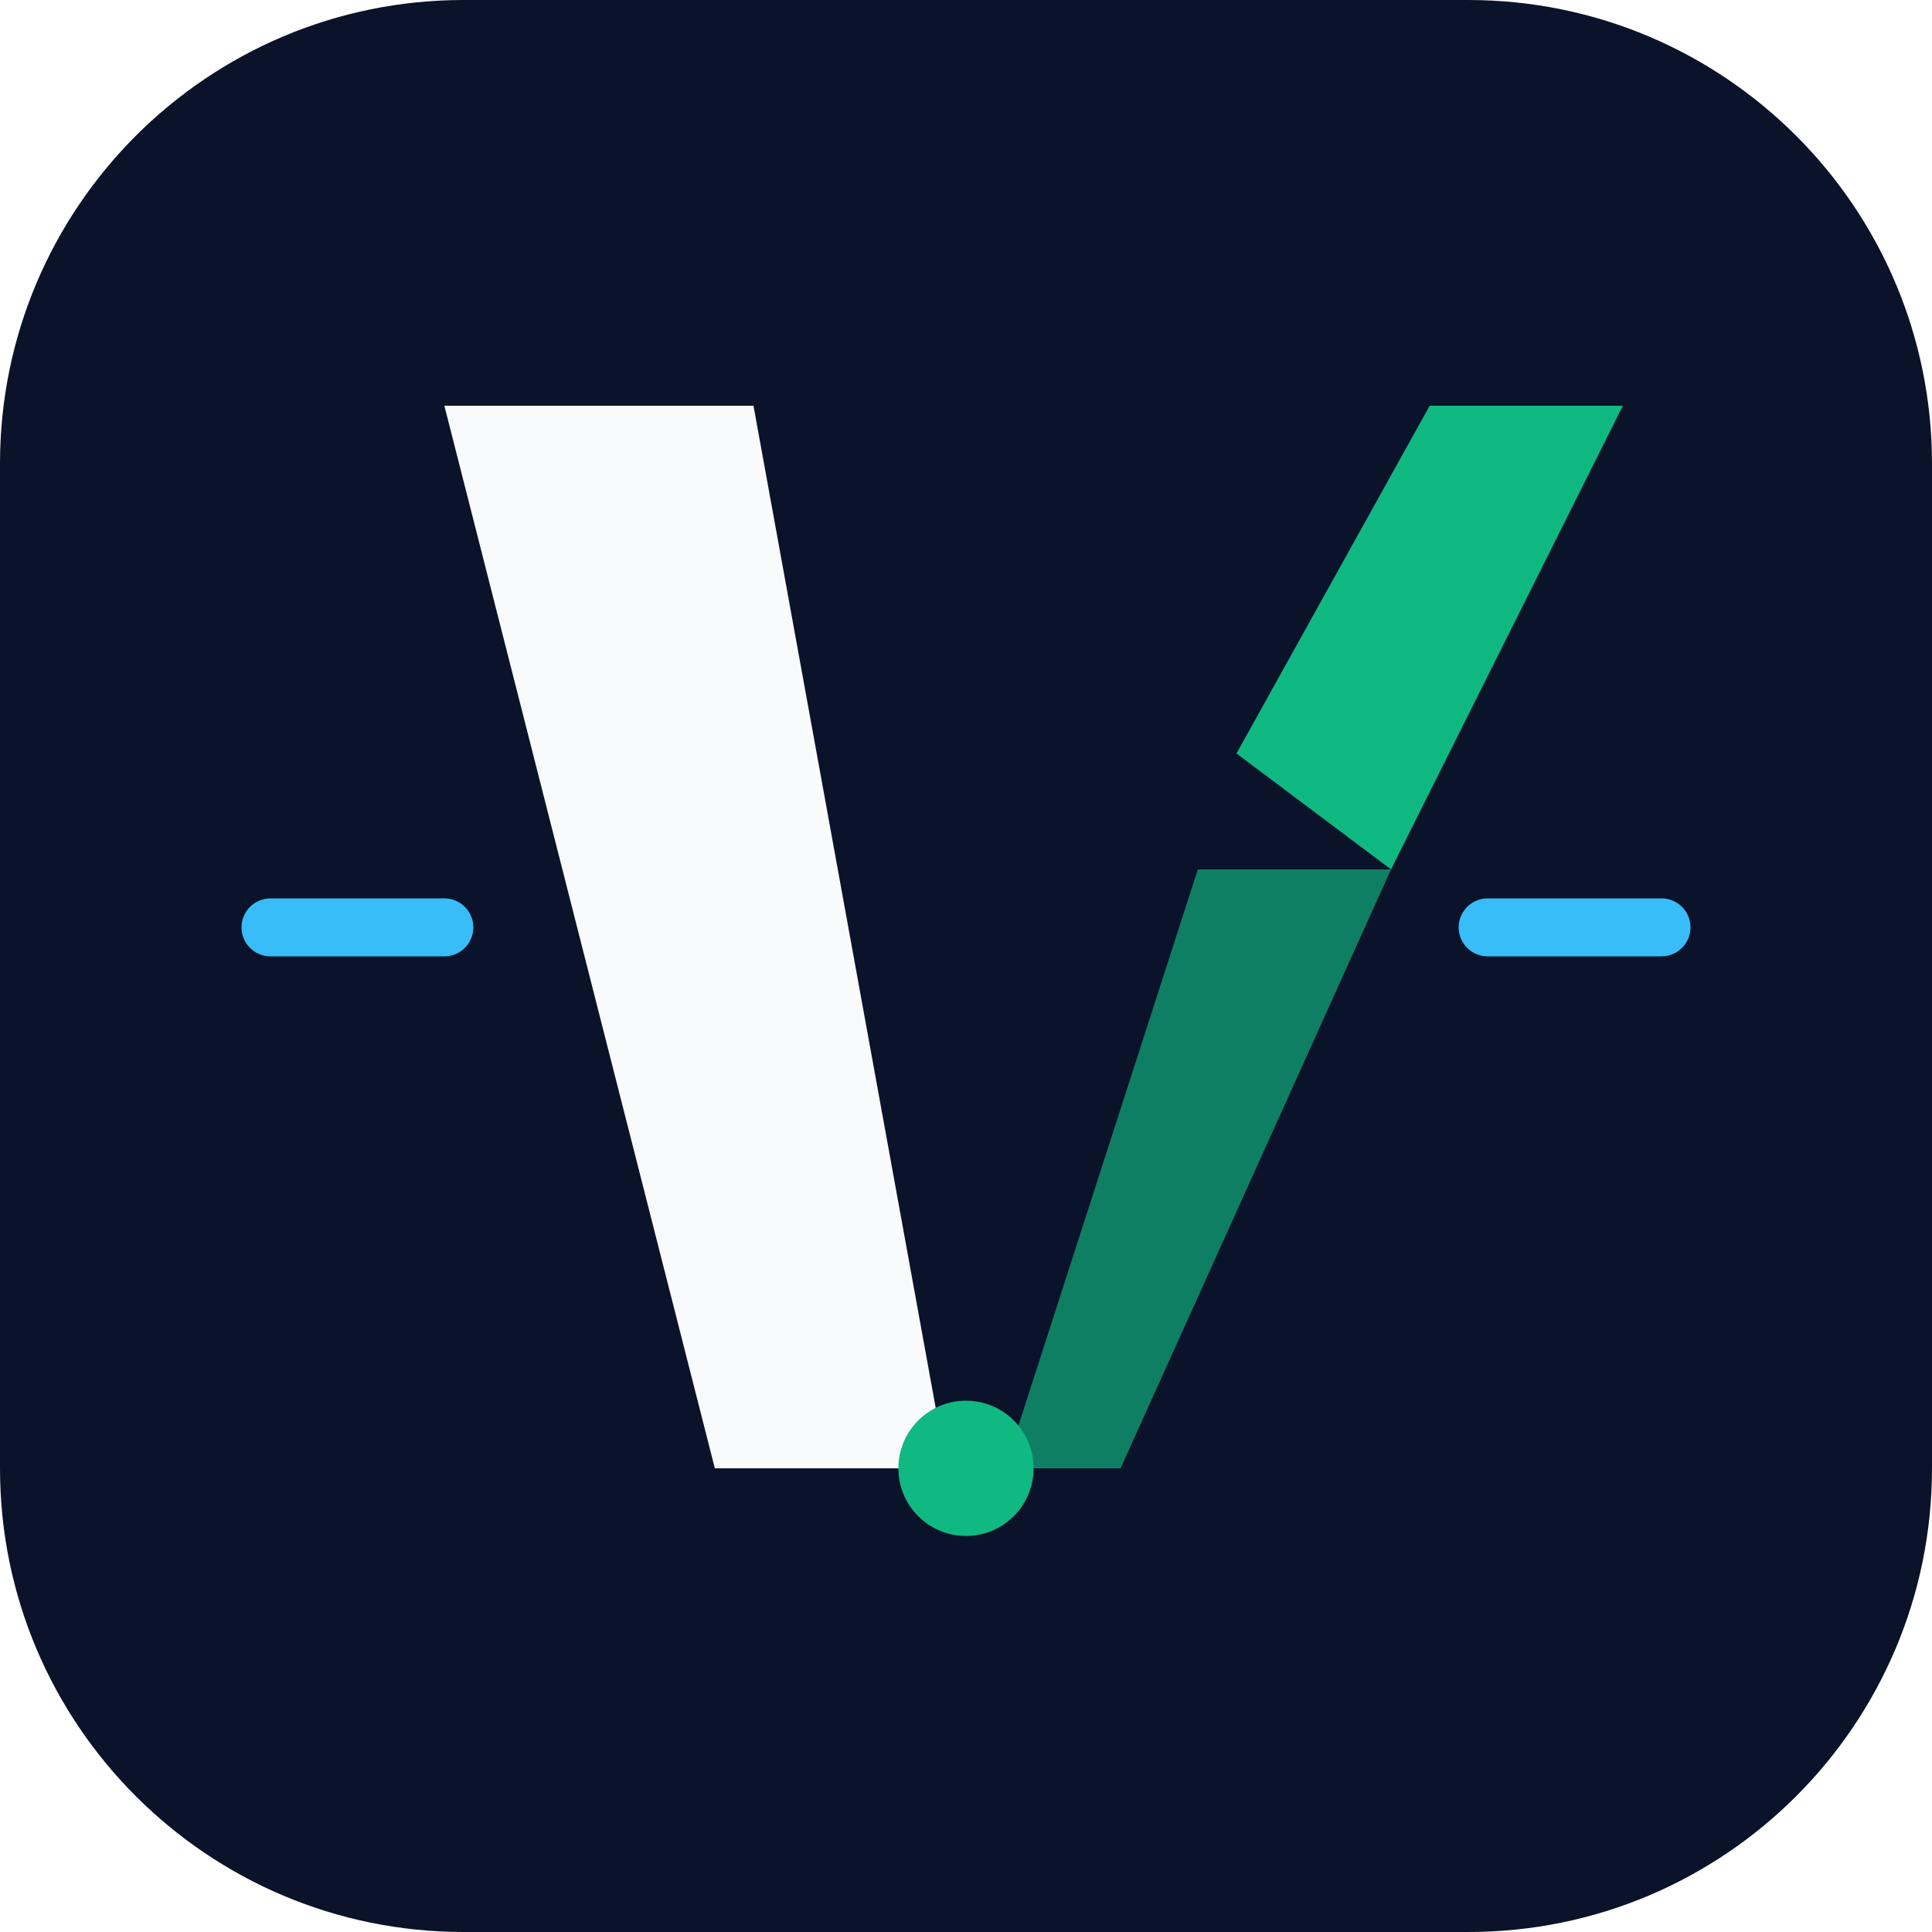
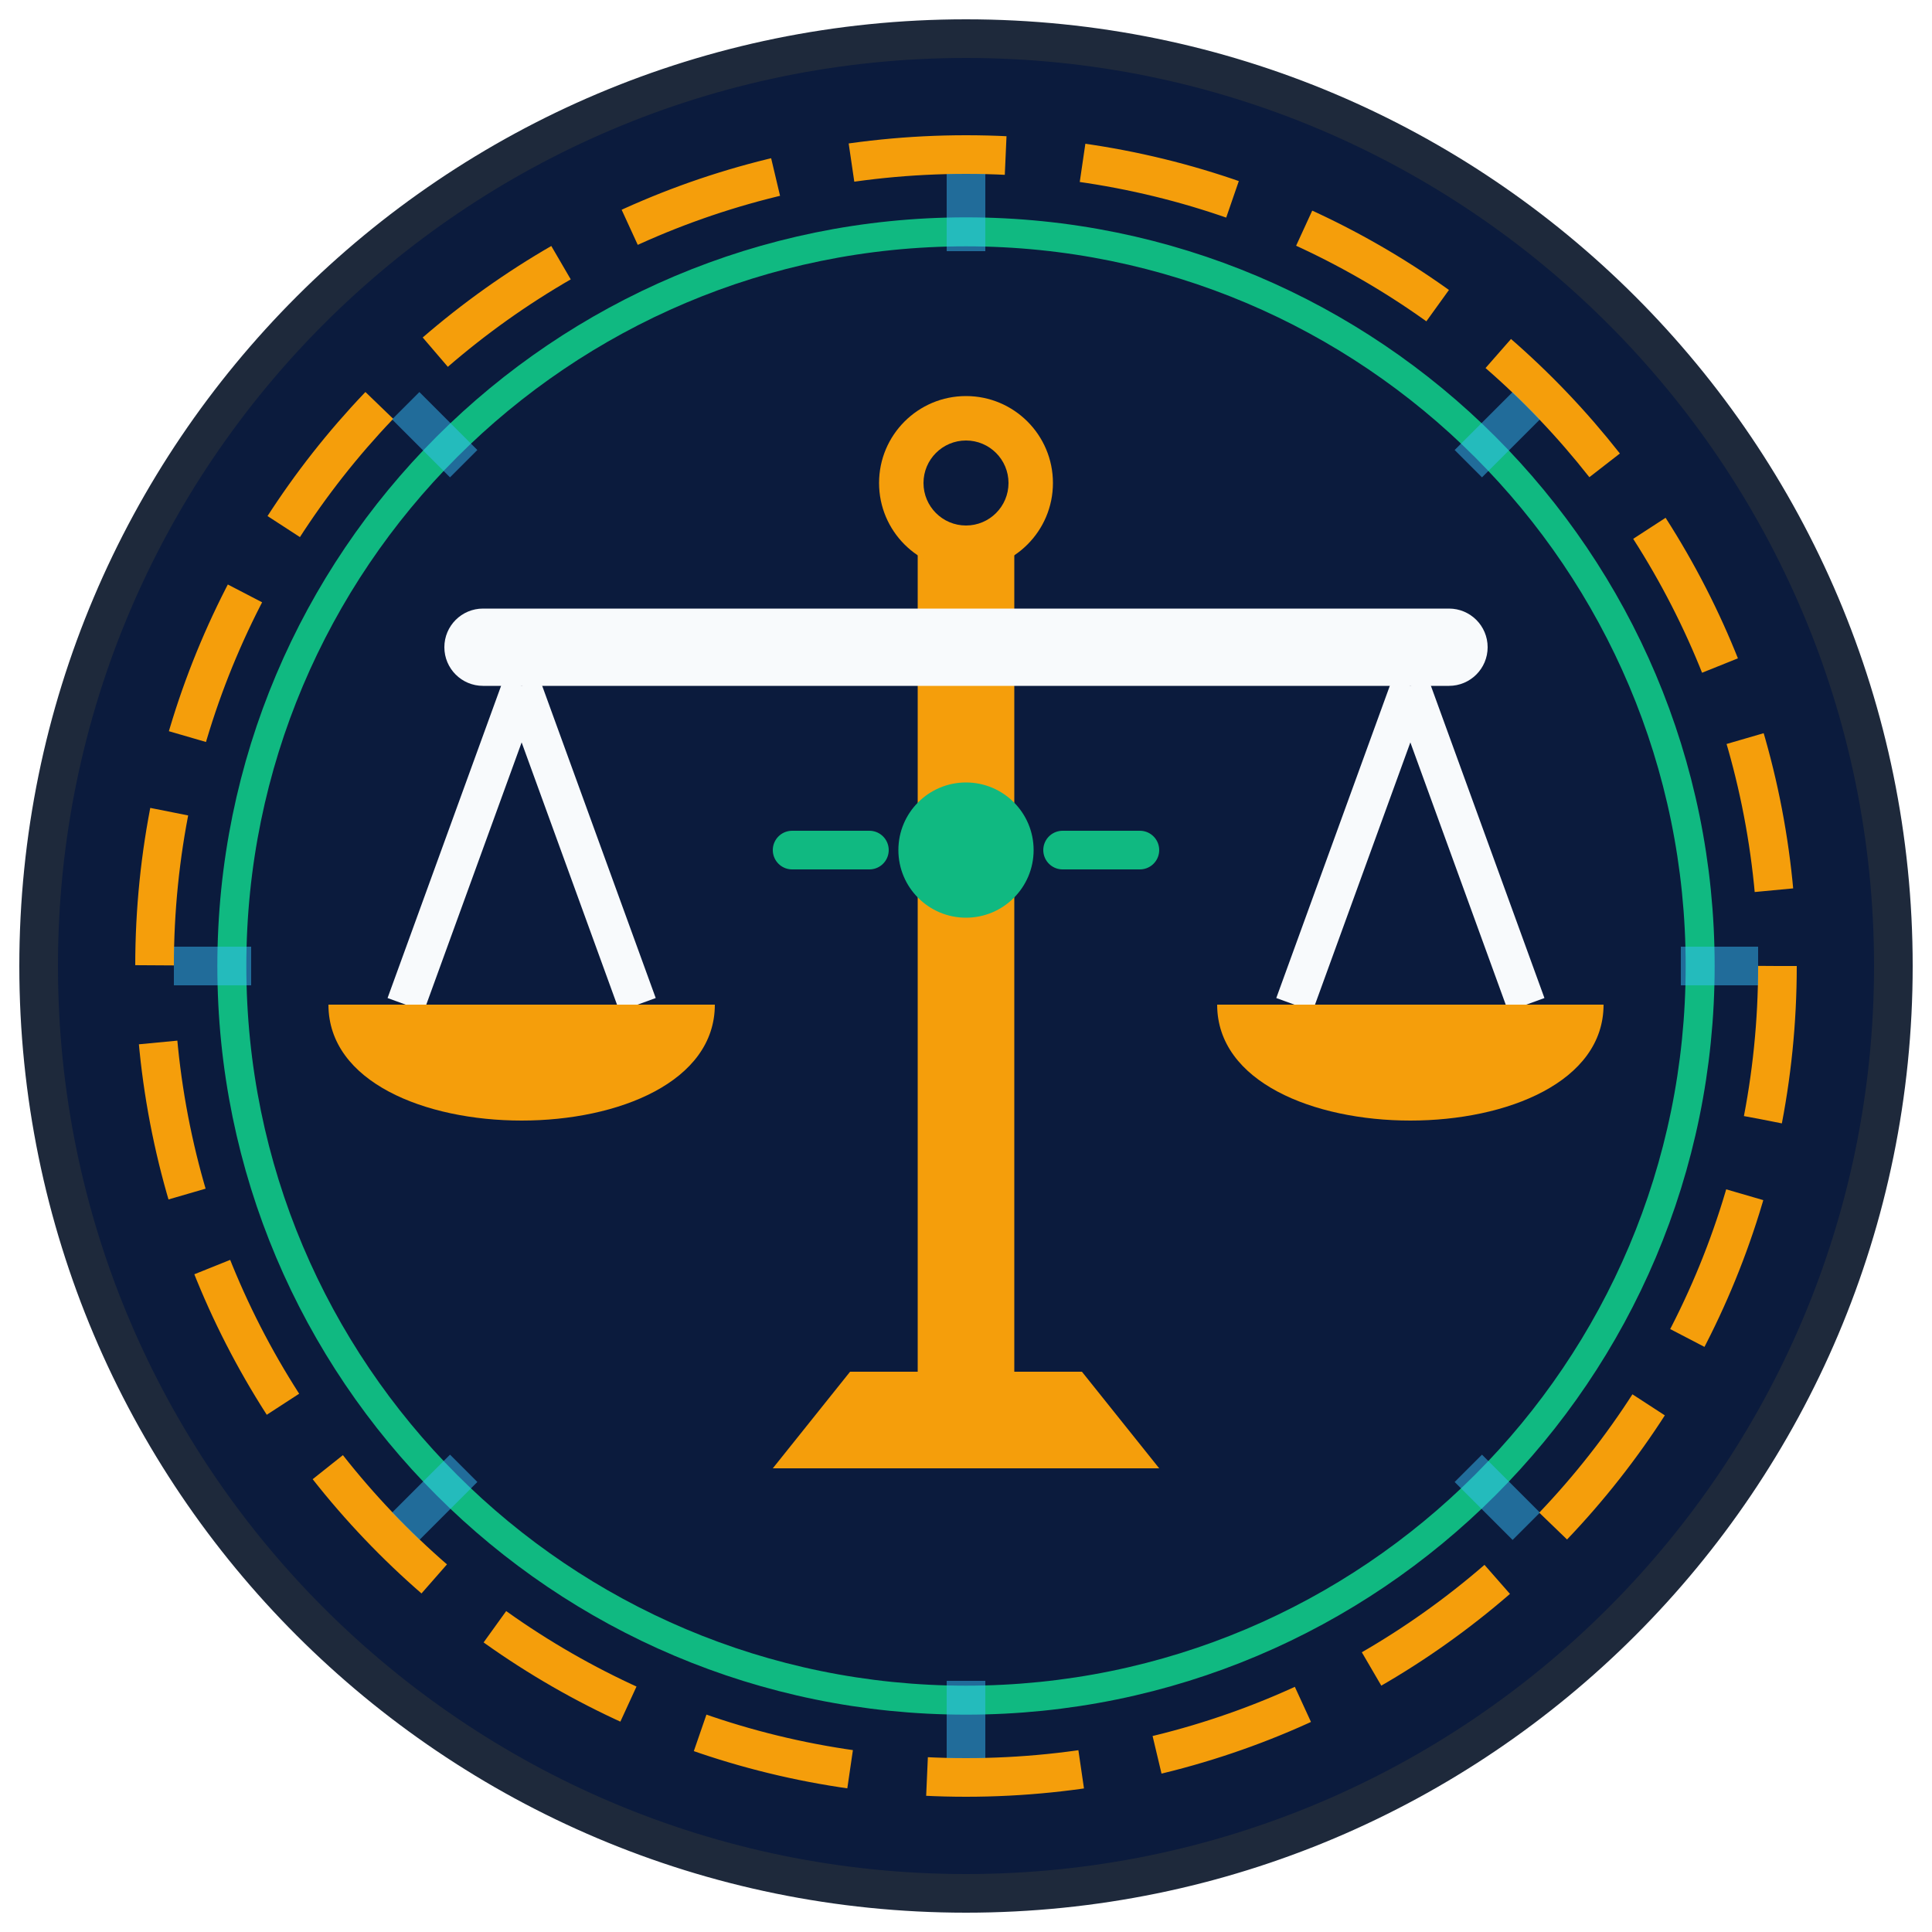
<svg xmlns="http://www.w3.org/2000/svg" width="100" height="100" viewBox="0 0 100 100" fill="none">
-   <rect width="100" height="100" rx="24" fill="#0B132B" />
-   <path d="M 23 21 L 39 21 L 49 76 L 37 76 Z" fill="#F8FAFC" />
-   <path d="M 52 76 L 62 45 L 72 45 L 58 76 Z" fill="#10B981" fill-opacity="0.65" />
-   <path d="M 64 39 L 74 21 L 84 21 L 72 45 Z" fill="#10B981" />
-   <circle cx="50" cy="76" r="3.5" fill="#10B981" />
-   <path d="M 14 48 L 23 48" stroke="#38BDF8" stroke-width="3" stroke-linecap="round" />
-   <path d="M 77 48 L 86 48" stroke="#38BDF8" stroke-width="3" stroke-linecap="round" />
+   <circle cx="50" cy="50" r="48" fill="#0B1B3D" stroke="#1E293B" stroke-width="2" />
+   <circle cx="50" cy="50" r="42" stroke="#F59E0B" stroke-width="2" stroke-dasharray="8 4" />
+   <circle cx="50" cy="50" r="38" stroke="#10B981" stroke-width="1.5" />
+   <g stroke="#38BDF8" stroke-width="2" opacity="0.5">
+     <line x1="50" y1="9" x2="50" y2="13" />
+     <line x1="50" y1="87" x2="50" y2="91" />
+     <line x1="9" y1="50" x2="13" y2="50" />
+     <line x1="87" y1="50" x2="91" y2="50" />
+     <line x1="21" y1="21" x2="24" y2="24" />
+     <line x1="76" y1="76" x2="79" y2="79" />
+     <line x1="21" y1="79" x2="24" y2="76" />
+     <line x1="76" y1="24" x2="79" y2="21" />
+   </g>
+   <path d="M 40 76 L 60 76 L 56 71 L 44 71 Z" fill="#F59E0B" />
+   <rect x="47.5" y="27" width="5" height="44" fill="#F59E0B" />
+   <circle cx="50" cy="25" r="4.5" fill="#F59E0B" />
+   <circle cx="50" cy="25" r="2.2" fill="#0B1B3D" />
+   <rect x="23" y="31.5" width="54" height="4" rx="2" fill="#F8FAFC" />
+   <line x1="27" y1="35.5" x2="21" y2="52" stroke="#F8FAFC" stroke-width="2" />
+   <line x1="27" y1="35.5" x2="33" y2="52" stroke="#F8FAFC" stroke-width="2" />
+   <path d="M 17 52 C 17 60, 37 60, 37 52 Z" fill="#F59E0B" />
+   <line x1="73" y1="35.5" x2="67" y2="52" stroke="#F8FAFC" stroke-width="2" />
+   <line x1="73" y1="35.5" x2="79" y2="52" stroke="#F8FAFC" stroke-width="2" />
+   <path d="M 63 52 C 63 60, 83 60, 83 52 Z" fill="#F59E0B" />
+   <circle cx="50" cy="44" r="3.5" fill="#10B981" />
+   <line x1="41" y1="44" x2="45" y2="44" stroke="#10B981" stroke-width="2" stroke-linecap="round" />
+   <line x1="55" y1="44" x2="59" y2="44" stroke="#10B981" stroke-width="2" stroke-linecap="round" />
</svg>
